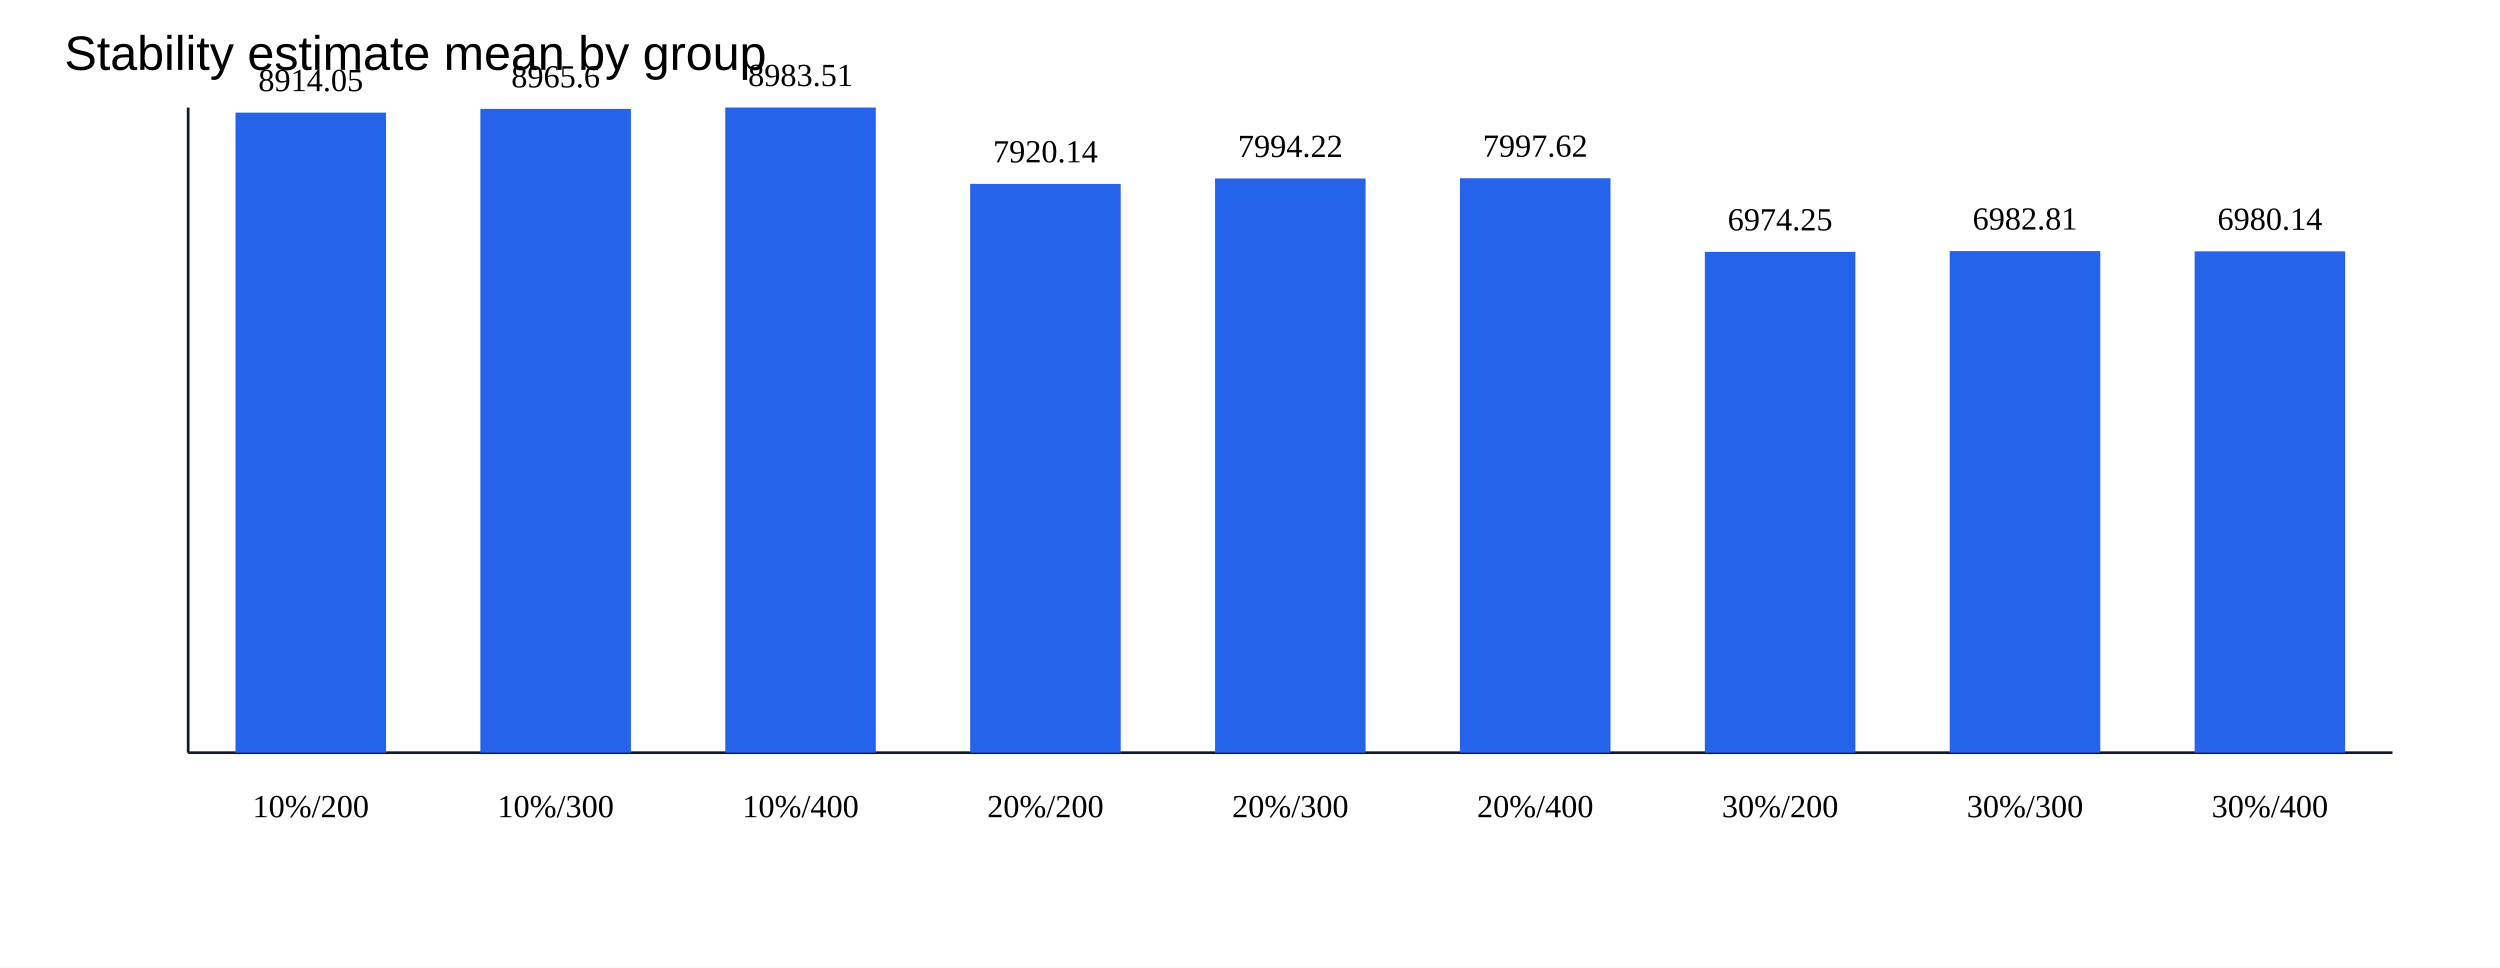
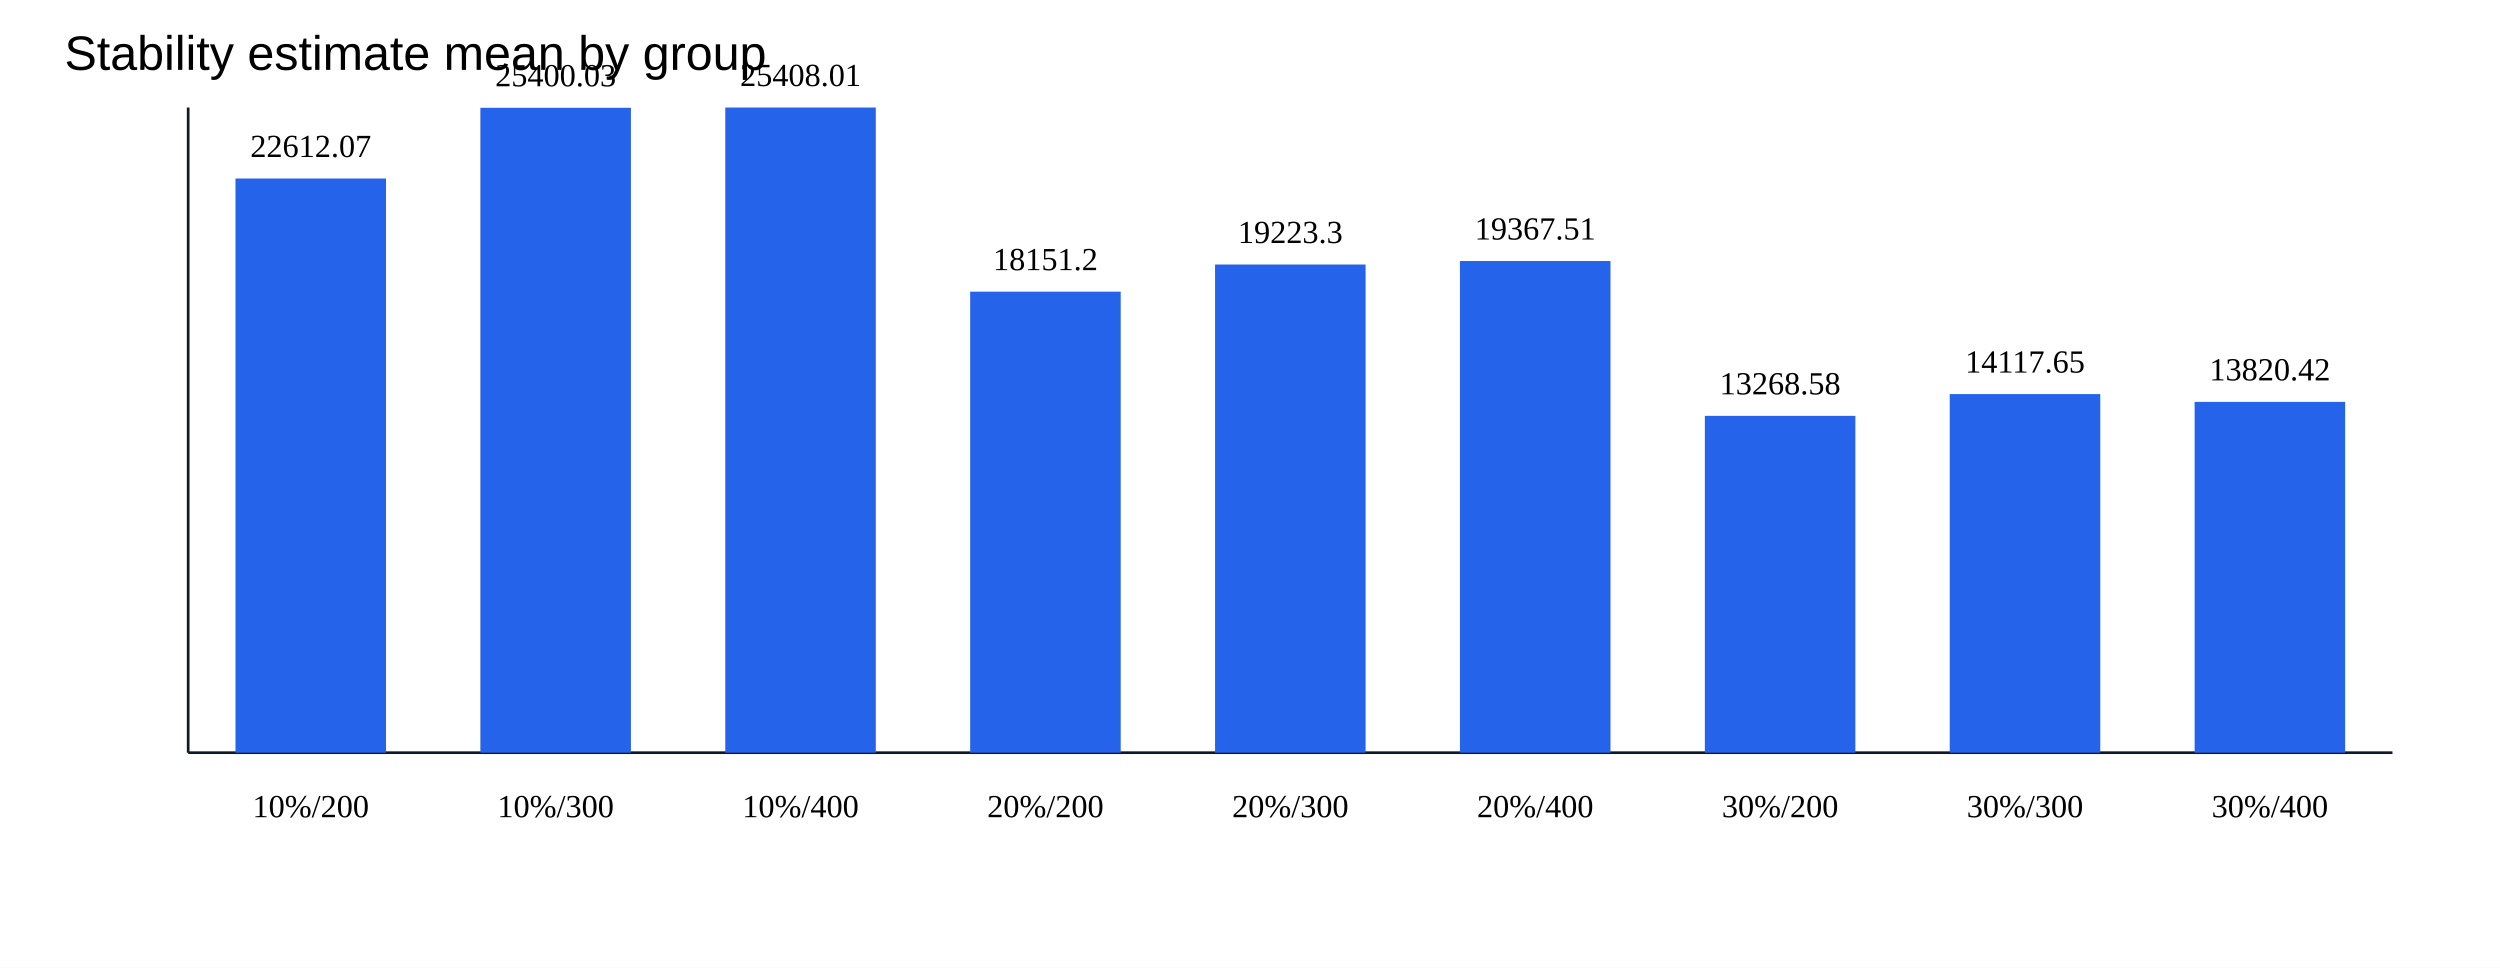
<svg xmlns="http://www.w3.org/2000/svg" width="930" height="360" viewBox="0 0 930 360">
  <rect width="100%" height="100%" fill="#ffffff" />
  <text x="24" y="26" font-size="18" font-family="Arial, sans-serif">Stability estimate mean by group</text>
  <line x1="70" y1="280" x2="890" y2="280" stroke="#111827" />
  <line x1="70" y1="40" x2="70" y2="280" stroke="#111827" />
-   <rect x="87.6" y="41.9" width="56" height="238.1" fill="#2563eb" />
+   <rect x="87.6" y="66.4" width="56" height="213.6" fill="#2563eb" />
  <text x="115.6" y="304" text-anchor="middle" font-size="12">10%/200</text>
-   <text x="115.6" y="33.9" text-anchor="middle" font-size="12">8914.05</text>
-   <rect x="178.7" y="40.5" width="56" height="239.5" fill="#2563eb" />
+   <text x="115.6" y="58.4" text-anchor="middle" font-size="12">22612.07</text>
+   <rect x="178.7" y="40.1" width="56" height="239.9" fill="#2563eb" />
  <text x="206.7" y="304" text-anchor="middle" font-size="12">10%/300</text>
-   <text x="206.7" y="32.5" text-anchor="middle" font-size="12">8965.6</text>
+   <text x="206.7" y="32.1" text-anchor="middle" font-size="12">25400.03</text>
  <rect x="269.8" y="40.0" width="56" height="240.0" fill="#2563eb" />
  <text x="297.8" y="304" text-anchor="middle" font-size="12">10%/400</text>
-   <text x="297.8" y="32.0" text-anchor="middle" font-size="12">8983.51</text>
-   <rect x="360.9" y="68.4" width="56" height="211.6" fill="#2563eb" />
+   <text x="297.8" y="32.0" text-anchor="middle" font-size="12">25408.01</text>
+   <rect x="360.9" y="108.5" width="56" height="171.5" fill="#2563eb" />
  <text x="388.9" y="304" text-anchor="middle" font-size="12">20%/200</text>
-   <text x="388.9" y="60.4" text-anchor="middle" font-size="12">7920.14</text>
-   <rect x="452.0" y="66.4" width="56" height="213.6" fill="#2563eb" />
+   <text x="388.9" y="100.5" text-anchor="middle" font-size="12">18151.2</text>
+   <rect x="452.0" y="98.4" width="56" height="181.6" fill="#2563eb" />
  <text x="480.0" y="304" text-anchor="middle" font-size="12">20%/300</text>
-   <text x="480.0" y="58.4" text-anchor="middle" font-size="12">7994.22</text>
-   <rect x="543.1" y="66.3" width="56" height="213.7" fill="#2563eb" />
+   <text x="480.0" y="90.4" text-anchor="middle" font-size="12">19223.3</text>
+   <rect x="543.1" y="97.1" width="56" height="182.9" fill="#2563eb" />
  <text x="571.1" y="304" text-anchor="middle" font-size="12">20%/400</text>
-   <text x="571.1" y="58.3" text-anchor="middle" font-size="12">7997.62</text>
-   <rect x="634.2" y="93.7" width="56" height="186.3" fill="#2563eb" />
+   <text x="571.1" y="89.1" text-anchor="middle" font-size="12">19367.51</text>
+   <rect x="634.2" y="154.7" width="56" height="125.3" fill="#2563eb" />
  <text x="662.2" y="304" text-anchor="middle" font-size="12">30%/200</text>
-   <text x="662.2" y="85.7" text-anchor="middle" font-size="12">6974.25</text>
-   <rect x="725.3" y="93.4" width="56" height="186.6" fill="#2563eb" />
+   <text x="662.2" y="146.7" text-anchor="middle" font-size="12">13268.58</text>
+   <rect x="725.3" y="146.6" width="56" height="133.4" fill="#2563eb" />
  <text x="753.3" y="304" text-anchor="middle" font-size="12">30%/300</text>
-   <text x="753.3" y="85.4" text-anchor="middle" font-size="12">6982.81</text>
-   <rect x="816.4" y="93.5" width="56" height="186.5" fill="#2563eb" />
+   <text x="753.3" y="138.6" text-anchor="middle" font-size="12">14117.65</text>
+   <rect x="816.4" y="149.5" width="56" height="130.5" fill="#2563eb" />
  <text x="844.4" y="304" text-anchor="middle" font-size="12">30%/400</text>
-   <text x="844.4" y="85.5" text-anchor="middle" font-size="12">6980.14</text>
+   <text x="844.4" y="141.5" text-anchor="middle" font-size="12">13820.42</text>
</svg>
